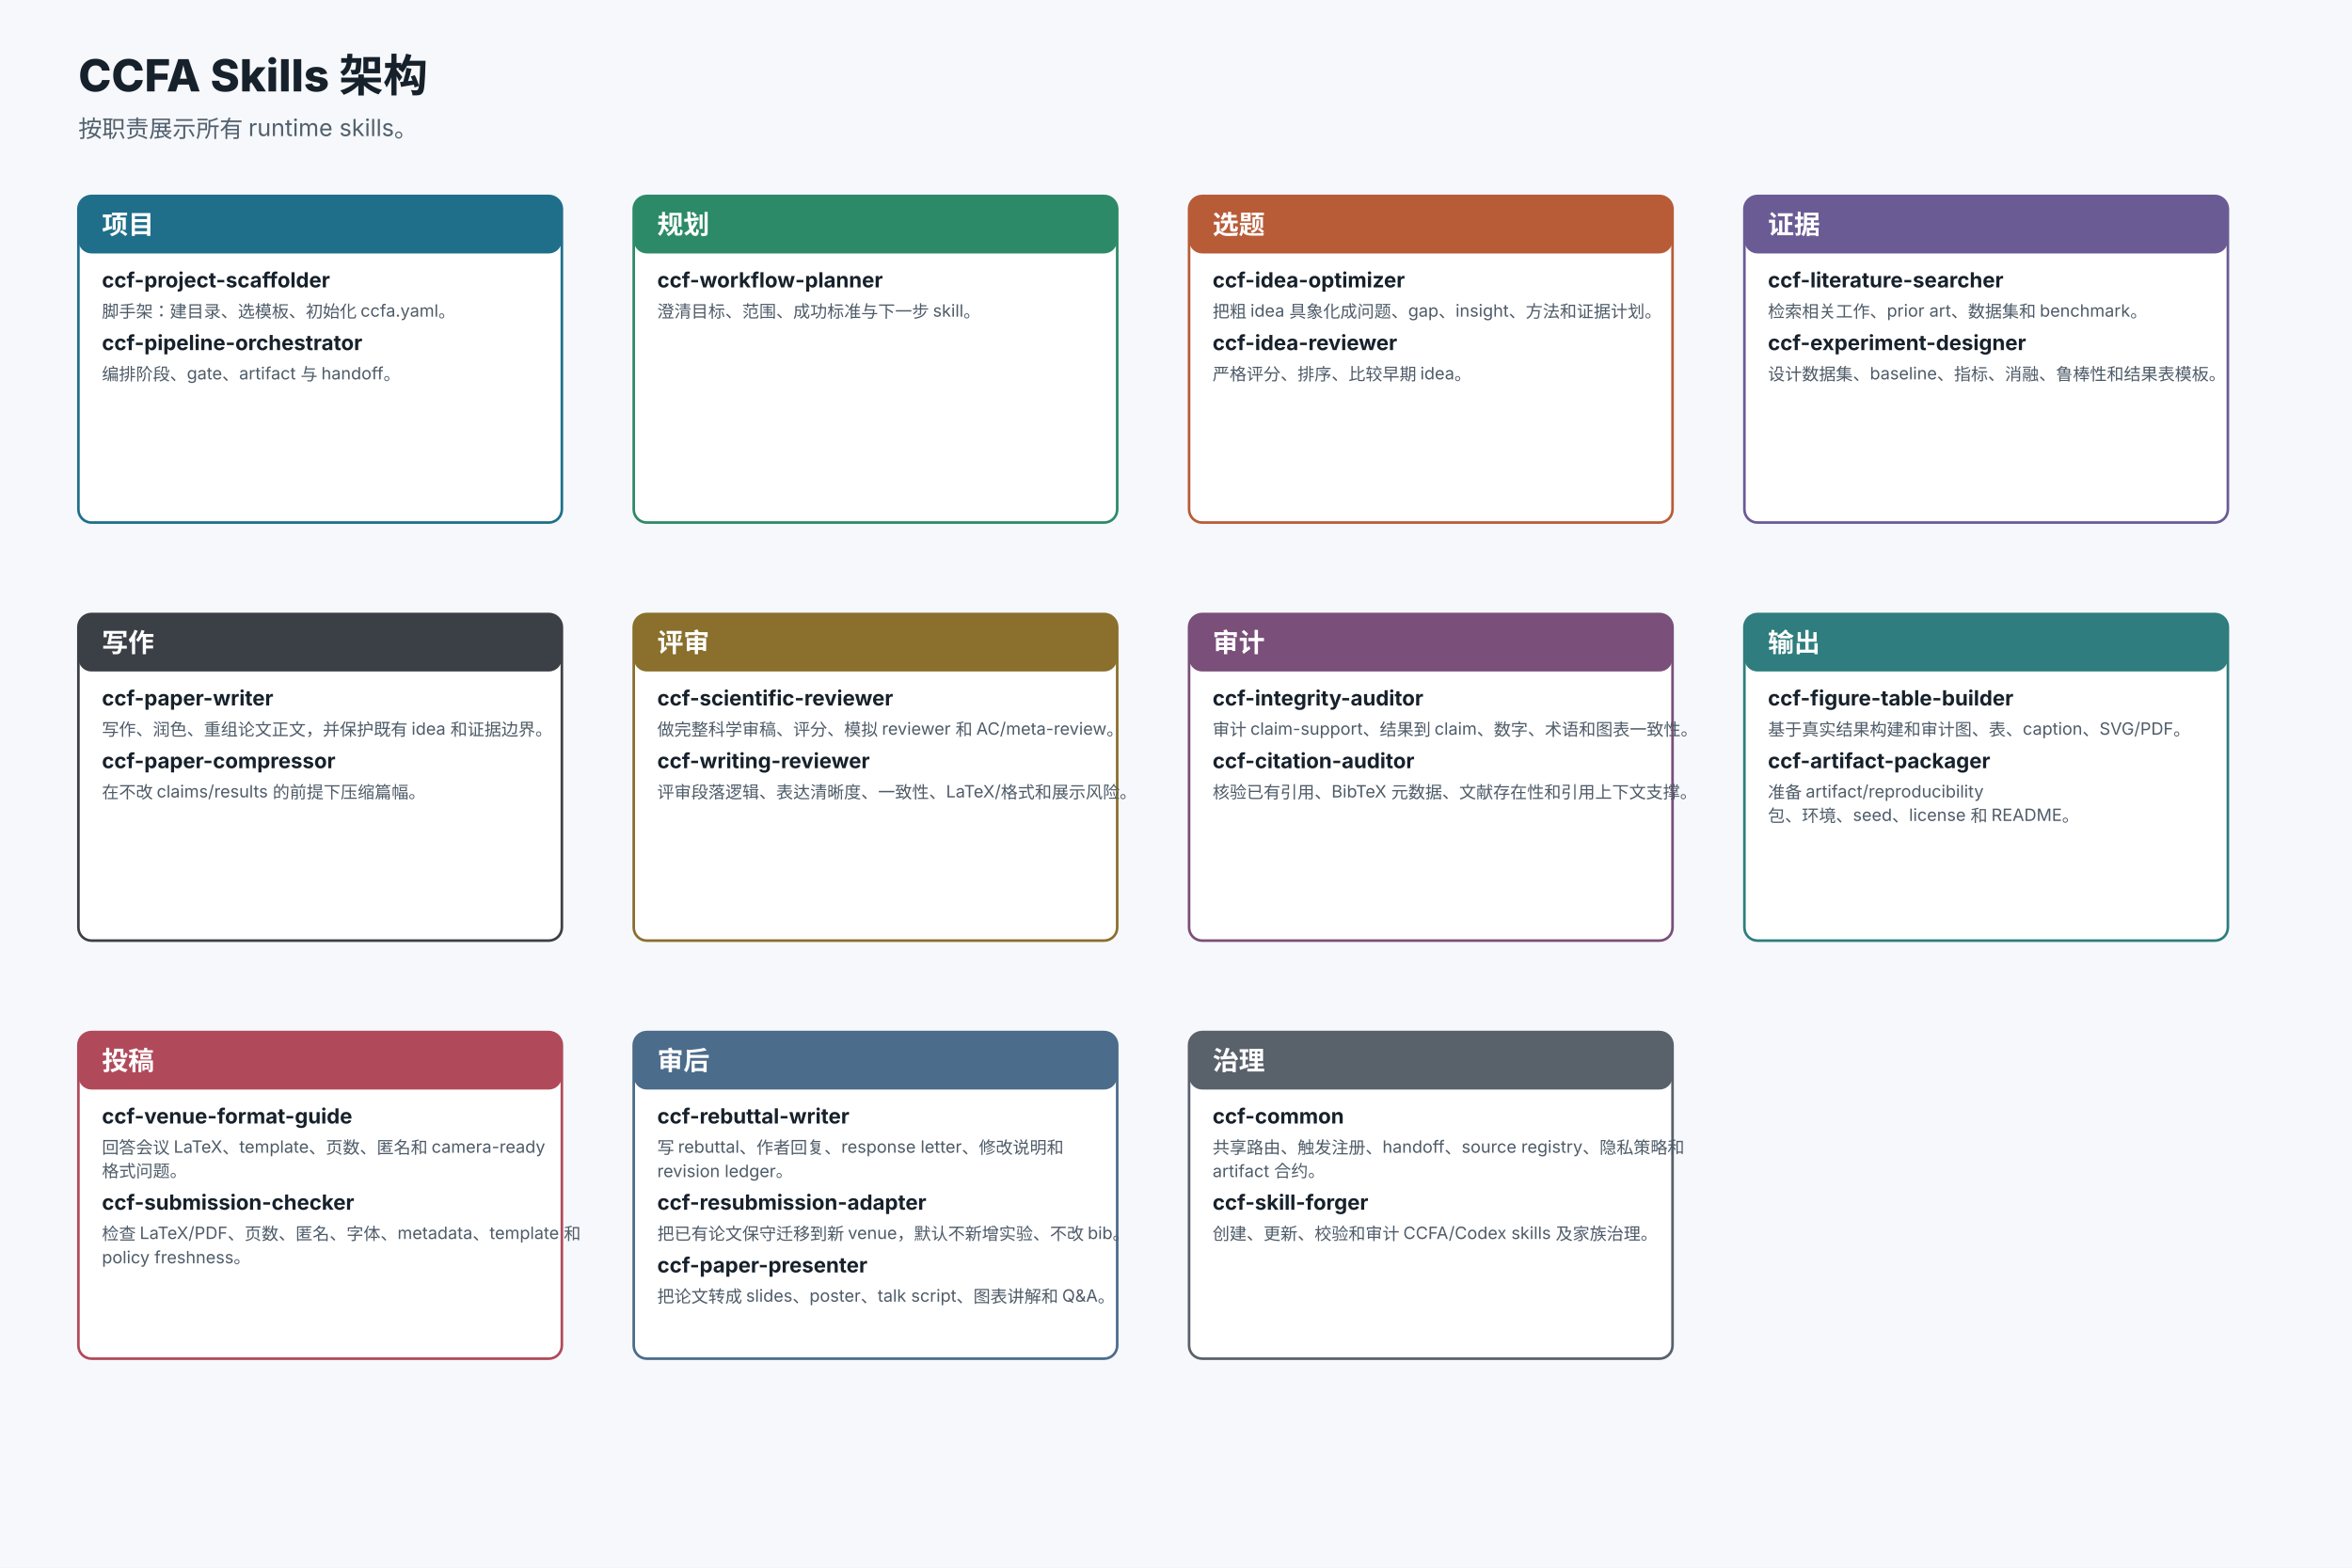
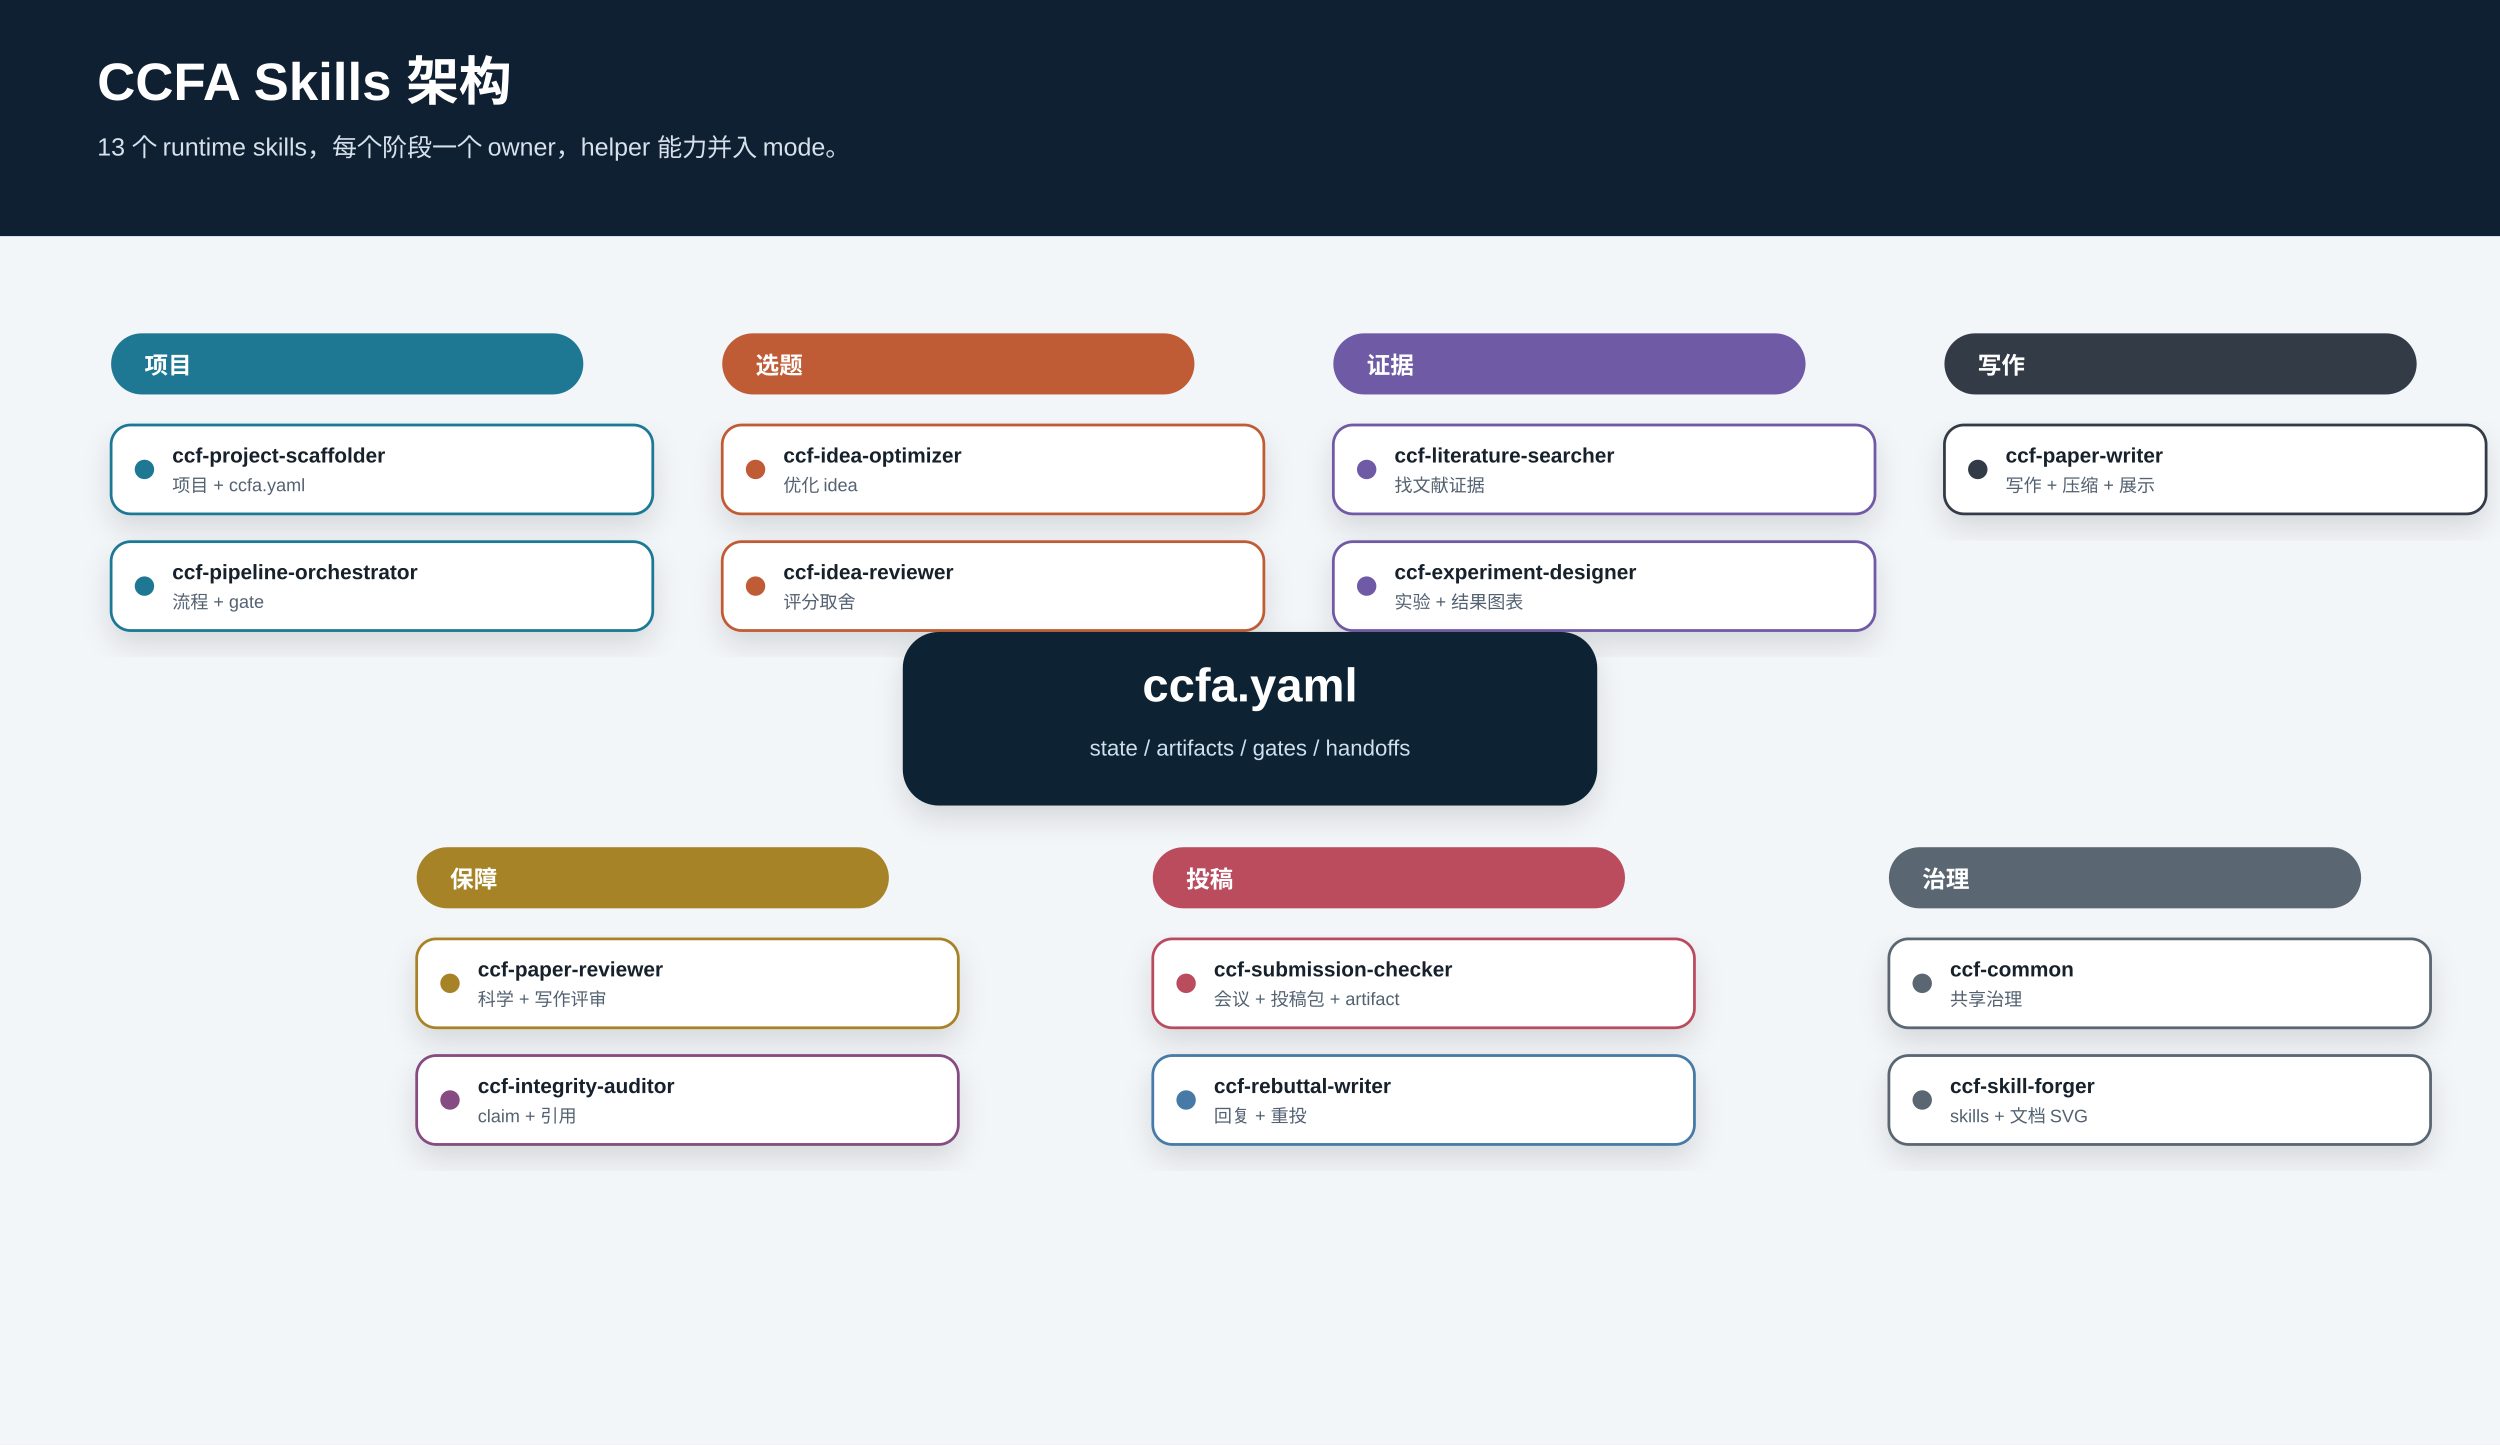
- <svg xmlns="http://www.w3.org/2000/svg" width="1800" height="1200" viewBox="0 0 1800 1200">
-   <rect width="1800" height="1200" fill="#f6f8fb" />
-   <text x="60" y="70" font-family="Inter, Arial, sans-serif" font-size="34" font-weight="800" fill="#17212b" text-anchor="start">CCFA Skills 架构</text>
-   <text x="60" y="105" font-family="Inter, Arial, sans-serif" font-size="18" font-weight="400" fill="#52606d" text-anchor="start">按职责展示所有 runtime skills。</text>
-   <rect x="60" y="150" width="370" height="250" rx="10" fill="#ffffff" stroke="#1F6F8B" stroke-width="2" />
-   <rect x="60" y="150" width="370" height="44" rx="10" fill="#1F6F8B" />
-   <text x="78" y="179" font-family="Inter, Arial, sans-serif" font-size="20" font-weight="700" fill="#ffffff" text-anchor="start">项目</text>
-   <text x="78" y="220" font-family="Inter, Arial, sans-serif" font-size="16" font-weight="700" fill="#17212b" text-anchor="start">ccf-project-scaffolder</text>
-   <text x="78" y="243" font-family="Inter, Arial, sans-serif" font-size="13" font-weight="400" fill="#4e5b68" text-anchor="start">脚手架：建目录、选模板、初始化 ccfa.yaml。</text>
-   <text x="78" y="268" font-family="Inter, Arial, sans-serif" font-size="16" font-weight="700" fill="#17212b" text-anchor="start">ccf-pipeline-orchestrator</text>
-   <text x="78" y="291" font-family="Inter, Arial, sans-serif" font-size="13" font-weight="400" fill="#4e5b68" text-anchor="start">编排阶段、gate、artifact 与 handoff。</text>
-   <rect x="485" y="150" width="370" height="250" rx="10" fill="#ffffff" stroke="#2D8A68" stroke-width="2" />
-   <rect x="485" y="150" width="370" height="44" rx="10" fill="#2D8A68" />
-   <text x="503" y="179" font-family="Inter, Arial, sans-serif" font-size="20" font-weight="700" fill="#ffffff" text-anchor="start">规划</text>
-   <text x="503" y="220" font-family="Inter, Arial, sans-serif" font-size="16" font-weight="700" fill="#17212b" text-anchor="start">ccf-workflow-planner</text>
-   <text x="503" y="243" font-family="Inter, Arial, sans-serif" font-size="13" font-weight="400" fill="#4e5b68" text-anchor="start">澄清目标、范围、成功标准与下一步 skill。</text>
-   <rect x="910" y="150" width="370" height="250" rx="10" fill="#ffffff" stroke="#B85C38" stroke-width="2" />
-   <rect x="910" y="150" width="370" height="44" rx="10" fill="#B85C38" />
-   <text x="928" y="179" font-family="Inter, Arial, sans-serif" font-size="20" font-weight="700" fill="#ffffff" text-anchor="start">选题</text>
-   <text x="928" y="220" font-family="Inter, Arial, sans-serif" font-size="16" font-weight="700" fill="#17212b" text-anchor="start">ccf-idea-optimizer</text>
-   <text x="928" y="243" font-family="Inter, Arial, sans-serif" font-size="13" font-weight="400" fill="#4e5b68" text-anchor="start">把粗 idea 具象化成问题、gap、insight、方法和证据计划。</text>
-   <text x="928" y="268" font-family="Inter, Arial, sans-serif" font-size="16" font-weight="700" fill="#17212b" text-anchor="start">ccf-idea-reviewer</text>
-   <text x="928" y="291" font-family="Inter, Arial, sans-serif" font-size="13" font-weight="400" fill="#4e5b68" text-anchor="start">严格评分、排序、比较早期 idea。</text>
-   <rect x="1335" y="150" width="370" height="250" rx="10" fill="#ffffff" stroke="#6B5B95" stroke-width="2" />
-   <rect x="1335" y="150" width="370" height="44" rx="10" fill="#6B5B95" />
-   <text x="1353" y="179" font-family="Inter, Arial, sans-serif" font-size="20" font-weight="700" fill="#ffffff" text-anchor="start">证据</text>
-   <text x="1353" y="220" font-family="Inter, Arial, sans-serif" font-size="16" font-weight="700" fill="#17212b" text-anchor="start">ccf-literature-searcher</text>
-   <text x="1353" y="243" font-family="Inter, Arial, sans-serif" font-size="13" font-weight="400" fill="#4e5b68" text-anchor="start">检索相关工作、prior art、数据集和 benchmark。</text>
-   <text x="1353" y="268" font-family="Inter, Arial, sans-serif" font-size="16" font-weight="700" fill="#17212b" text-anchor="start">ccf-experiment-designer</text>
-   <text x="1353" y="291" font-family="Inter, Arial, sans-serif" font-size="13" font-weight="400" fill="#4e5b68" text-anchor="start">设计数据集、baseline、指标、消融、鲁棒性和结果表模板。</text>
-   <rect x="60" y="470" width="370" height="250" rx="10" fill="#ffffff" stroke="#3B3F46" stroke-width="2" />
-   <rect x="60" y="470" width="370" height="44" rx="10" fill="#3B3F46" />
-   <text x="78" y="499" font-family="Inter, Arial, sans-serif" font-size="20" font-weight="700" fill="#ffffff" text-anchor="start">写作</text>
-   <text x="78" y="540" font-family="Inter, Arial, sans-serif" font-size="16" font-weight="700" fill="#17212b" text-anchor="start">ccf-paper-writer</text>
-   <text x="78" y="563" font-family="Inter, Arial, sans-serif" font-size="13" font-weight="400" fill="#4e5b68" text-anchor="start">写作、润色、重组论文正文，并保护既有 idea 和证据边界。</text>
-   <text x="78" y="588" font-family="Inter, Arial, sans-serif" font-size="16" font-weight="700" fill="#17212b" text-anchor="start">ccf-paper-compressor</text>
-   <text x="78" y="611" font-family="Inter, Arial, sans-serif" font-size="13" font-weight="400" fill="#4e5b68" text-anchor="start">在不改 claims/results 的前提下压缩篇幅。</text>
-   <rect x="485" y="470" width="370" height="250" rx="10" fill="#ffffff" stroke="#8A6F2D" stroke-width="2" />
-   <rect x="485" y="470" width="370" height="44" rx="10" fill="#8A6F2D" />
-   <text x="503" y="499" font-family="Inter, Arial, sans-serif" font-size="20" font-weight="700" fill="#ffffff" text-anchor="start">评审</text>
-   <text x="503" y="540" font-family="Inter, Arial, sans-serif" font-size="16" font-weight="700" fill="#17212b" text-anchor="start">ccf-scientific-reviewer</text>
-   <text x="503" y="563" font-family="Inter, Arial, sans-serif" font-size="13" font-weight="400" fill="#4e5b68" text-anchor="start">做完整科学审稿、评分、模拟 reviewer 和 AC/meta-review。</text>
-   <text x="503" y="588" font-family="Inter, Arial, sans-serif" font-size="16" font-weight="700" fill="#17212b" text-anchor="start">ccf-writing-reviewer</text>
-   <text x="503" y="611" font-family="Inter, Arial, sans-serif" font-size="13" font-weight="400" fill="#4e5b68" text-anchor="start">评审段落逻辑、表达清晰度、一致性、LaTeX/格式和展示风险。</text>
-   <rect x="910" y="470" width="370" height="250" rx="10" fill="#ffffff" stroke="#7A4F7A" stroke-width="2" />
-   <rect x="910" y="470" width="370" height="44" rx="10" fill="#7A4F7A" />
-   <text x="928" y="499" font-family="Inter, Arial, sans-serif" font-size="20" font-weight="700" fill="#ffffff" text-anchor="start">审计</text>
-   <text x="928" y="540" font-family="Inter, Arial, sans-serif" font-size="16" font-weight="700" fill="#17212b" text-anchor="start">ccf-integrity-auditor</text>
-   <text x="928" y="563" font-family="Inter, Arial, sans-serif" font-size="13" font-weight="400" fill="#4e5b68" text-anchor="start">审计 claim-support、结果到 claim、数字、术语和图表一致性。</text>
-   <text x="928" y="588" font-family="Inter, Arial, sans-serif" font-size="16" font-weight="700" fill="#17212b" text-anchor="start">ccf-citation-auditor</text>
-   <text x="928" y="611" font-family="Inter, Arial, sans-serif" font-size="13" font-weight="400" fill="#4e5b68" text-anchor="start">核验已有引用、BibTeX 元数据、文献存在性和引用上下文支撑。</text>
-   <rect x="1335" y="470" width="370" height="250" rx="10" fill="#ffffff" stroke="#2F7D7E" stroke-width="2" />
-   <rect x="1335" y="470" width="370" height="44" rx="10" fill="#2F7D7E" />
-   <text x="1353" y="499" font-family="Inter, Arial, sans-serif" font-size="20" font-weight="700" fill="#ffffff" text-anchor="start">输出</text>
-   <text x="1353" y="540" font-family="Inter, Arial, sans-serif" font-size="16" font-weight="700" fill="#17212b" text-anchor="start">ccf-figure-table-builder</text>
-   <text x="1353" y="563" font-family="Inter, Arial, sans-serif" font-size="13" font-weight="400" fill="#4e5b68" text-anchor="start">基于真实结果构建和审计图、表、caption、SVG/PDF。</text>
-   <text x="1353" y="588" font-family="Inter, Arial, sans-serif" font-size="16" font-weight="700" fill="#17212b" text-anchor="start">ccf-artifact-packager</text>
-   <text x="1353" y="611" font-family="Inter, Arial, sans-serif" font-size="13" font-weight="400" fill="#4e5b68" text-anchor="start">准备 artifact/reproducibility</text>
-   <text x="1353" y="629" font-family="Inter, Arial, sans-serif" font-size="13" font-weight="400" fill="#4e5b68" text-anchor="start">包、环境、seed、license 和 README。</text>
-   <rect x="60" y="790" width="370" height="250" rx="10" fill="#ffffff" stroke="#B04A5A" stroke-width="2" />
-   <rect x="60" y="790" width="370" height="44" rx="10" fill="#B04A5A" />
-   <text x="78" y="819" font-family="Inter, Arial, sans-serif" font-size="20" font-weight="700" fill="#ffffff" text-anchor="start">投稿</text>
-   <text x="78" y="860" font-family="Inter, Arial, sans-serif" font-size="16" font-weight="700" fill="#17212b" text-anchor="start">ccf-venue-format-guide</text>
-   <text x="78" y="883" font-family="Inter, Arial, sans-serif" font-size="13" font-weight="400" fill="#4e5b68" text-anchor="start">回答会议 LaTeX、template、页数、匿名和 camera-ready</text>
-   <text x="78" y="901" font-family="Inter, Arial, sans-serif" font-size="13" font-weight="400" fill="#4e5b68" text-anchor="start">格式问题。</text>
-   <text x="78" y="926" font-family="Inter, Arial, sans-serif" font-size="16" font-weight="700" fill="#17212b" text-anchor="start">ccf-submission-checker</text>
-   <text x="78" y="949" font-family="Inter, Arial, sans-serif" font-size="13" font-weight="400" fill="#4e5b68" text-anchor="start">检查 LaTeX/PDF、页数、匿名、字体、metadata、template 和</text>
-   <text x="78" y="967" font-family="Inter, Arial, sans-serif" font-size="13" font-weight="400" fill="#4e5b68" text-anchor="start">policy freshness。</text>
-   <rect x="485" y="790" width="370" height="250" rx="10" fill="#ffffff" stroke="#4B6C8B" stroke-width="2" />
-   <rect x="485" y="790" width="370" height="44" rx="10" fill="#4B6C8B" />
-   <text x="503" y="819" font-family="Inter, Arial, sans-serif" font-size="20" font-weight="700" fill="#ffffff" text-anchor="start">审后</text>
-   <text x="503" y="860" font-family="Inter, Arial, sans-serif" font-size="16" font-weight="700" fill="#17212b" text-anchor="start">ccf-rebuttal-writer</text>
-   <text x="503" y="883" font-family="Inter, Arial, sans-serif" font-size="13" font-weight="400" fill="#4e5b68" text-anchor="start">写 rebuttal、作者回复、response letter、修改说明和</text>
-   <text x="503" y="901" font-family="Inter, Arial, sans-serif" font-size="13" font-weight="400" fill="#4e5b68" text-anchor="start">revision ledger。</text>
-   <text x="503" y="926" font-family="Inter, Arial, sans-serif" font-size="16" font-weight="700" fill="#17212b" text-anchor="start">ccf-resubmission-adapter</text>
-   <text x="503" y="949" font-family="Inter, Arial, sans-serif" font-size="13" font-weight="400" fill="#4e5b68" text-anchor="start">把已有论文保守迁移到新 venue，默认不新增实验、不改 bib。</text>
-   <text x="503" y="974" font-family="Inter, Arial, sans-serif" font-size="16" font-weight="700" fill="#17212b" text-anchor="start">ccf-paper-presenter</text>
-   <text x="503" y="997" font-family="Inter, Arial, sans-serif" font-size="13" font-weight="400" fill="#4e5b68" text-anchor="start">把论文转成 slides、poster、talk script、图表讲解和 Q&amp;A。</text>
-   <rect x="910" y="790" width="370" height="250" rx="10" fill="#ffffff" stroke="#59616B" stroke-width="2" />
-   <rect x="910" y="790" width="370" height="44" rx="10" fill="#59616B" />
-   <text x="928" y="819" font-family="Inter, Arial, sans-serif" font-size="20" font-weight="700" fill="#ffffff" text-anchor="start">治理</text>
-   <text x="928" y="860" font-family="Inter, Arial, sans-serif" font-size="16" font-weight="700" fill="#17212b" text-anchor="start">ccf-common</text>
-   <text x="928" y="883" font-family="Inter, Arial, sans-serif" font-size="13" font-weight="400" fill="#4e5b68" text-anchor="start">共享路由、触发注册、handoff、source registry、隐私策略和</text>
-   <text x="928" y="901" font-family="Inter, Arial, sans-serif" font-size="13" font-weight="400" fill="#4e5b68" text-anchor="start">artifact 合约。</text>
-   <text x="928" y="926" font-family="Inter, Arial, sans-serif" font-size="16" font-weight="700" fill="#17212b" text-anchor="start">ccf-skill-forger</text>
-   <text x="928" y="949" font-family="Inter, Arial, sans-serif" font-size="13" font-weight="400" fill="#4e5b68" text-anchor="start">创建、更新、校验和审计 CCFA/Codex skills 及家族治理。</text>
+ <svg xmlns="http://www.w3.org/2000/svg" width="1800" height="1040" viewBox="0 0 1800 1040">
+   <defs>
+     <filter id="shadow" x="-20%" y="-20%" width="140%" height="150%">
+       <feDropShadow dx="0" dy="10" stdDeviation="10" flood-color="#0B1826" flood-opacity="0.12" />
+     </filter>
+     <marker id="arrow" markerWidth="12" markerHeight="12" refX="10" refY="6" orient="auto">
+       <path d="M2,2 L10,6 L2,10 Z" fill="#8D9AA8" />
+     </marker>
+   </defs>
+   <style>text{font-family:Microsoft YaHei, Segoe UI, Arial, sans-serif;dominant-baseline:auto} .mono{font-family:Consolas,Menlo,monospace}</style>
+   <rect x="0" y="0" width="1800" height="1040" rx="0" fill="#F3F6F9" stroke="none" stroke-width="2" />
+   <rect x="0" y="0" width="1800" height="170" rx="0" fill="#102033" stroke="none" stroke-width="2" />
+   <text x="70" y="72" font-size="38" font-weight="820" fill="#FFFFFF" text-anchor="start">CCFA Skills 架构</text>
+   <text x="70" y="112" font-size="18" font-weight="450" fill="#D6E1EC" text-anchor="start">13 个 runtime skills，每个阶段一个 owner，helper 能力并入 mode。</text>
+   <rect x="80" y="240" width="340" height="44" rx="22" fill="#1E7894" stroke="none" stroke-width="2" />
+   <text x="104" y="269" font-size="17" font-weight="820" fill="#FFFFFF" text-anchor="start">项目</text>
+   <rect x="80" y="306" width="390" height="64" rx="14" fill="#FFFFFF" stroke="#1E7894" stroke-width="2" filter="url(#shadow)" />
+   <circle cx="104" cy="338" r="7" fill="#1E7894" />
+   <text x="124" y="333" font-size="15" font-weight="780" fill="#17212B" text-anchor="start">ccf-project-scaffolder</text>
+   <text x="124" y="354" font-size="13" font-weight="500" fill="#536171" text-anchor="start">项目 + ccfa.yaml</text>
+   <rect x="80" y="390" width="390" height="64" rx="14" fill="#FFFFFF" stroke="#1E7894" stroke-width="2" filter="url(#shadow)" />
+   <circle cx="104" cy="422" r="7" fill="#1E7894" />
+   <text x="124" y="417" font-size="15" font-weight="780" fill="#17212B" text-anchor="start">ccf-pipeline-orchestrator</text>
+   <text x="124" y="438" font-size="13" font-weight="500" fill="#536171" text-anchor="start">流程 + gate</text>
+   <rect x="520" y="240" width="340" height="44" rx="22" fill="#C05C35" stroke="none" stroke-width="2" />
+   <text x="544" y="269" font-size="17" font-weight="820" fill="#FFFFFF" text-anchor="start">选题</text>
+   <rect x="520" y="306" width="390" height="64" rx="14" fill="#FFFFFF" stroke="#C05C35" stroke-width="2" filter="url(#shadow)" />
+   <circle cx="544" cy="338" r="7" fill="#C05C35" />
+   <text x="564" y="333" font-size="15" font-weight="780" fill="#17212B" text-anchor="start">ccf-idea-optimizer</text>
+   <text x="564" y="354" font-size="13" font-weight="500" fill="#536171" text-anchor="start">优化 idea</text>
+   <rect x="520" y="390" width="390" height="64" rx="14" fill="#FFFFFF" stroke="#C05C35" stroke-width="2" filter="url(#shadow)" />
+   <circle cx="544" cy="422" r="7" fill="#C05C35" />
+   <text x="564" y="417" font-size="15" font-weight="780" fill="#17212B" text-anchor="start">ccf-idea-reviewer</text>
+   <text x="564" y="438" font-size="13" font-weight="500" fill="#536171" text-anchor="start">评分取舍</text>
+   <rect x="960" y="240" width="340" height="44" rx="22" fill="#6F5AA6" stroke="none" stroke-width="2" />
+   <text x="984" y="269" font-size="17" font-weight="820" fill="#FFFFFF" text-anchor="start">证据</text>
+   <rect x="960" y="306" width="390" height="64" rx="14" fill="#FFFFFF" stroke="#6F5AA6" stroke-width="2" filter="url(#shadow)" />
+   <circle cx="984" cy="338" r="7" fill="#6F5AA6" />
+   <text x="1004" y="333" font-size="15" font-weight="780" fill="#17212B" text-anchor="start">ccf-literature-searcher</text>
+   <text x="1004" y="354" font-size="13" font-weight="500" fill="#536171" text-anchor="start">找文献证据</text>
+   <rect x="960" y="390" width="390" height="64" rx="14" fill="#FFFFFF" stroke="#6F5AA6" stroke-width="2" filter="url(#shadow)" />
+   <circle cx="984" cy="422" r="7" fill="#6F5AA6" />
+   <text x="1004" y="417" font-size="15" font-weight="780" fill="#17212B" text-anchor="start">ccf-experiment-designer</text>
+   <text x="1004" y="438" font-size="13" font-weight="500" fill="#536171" text-anchor="start">实验 + 结果图表</text>
+   <rect x="1400" y="240" width="340" height="44" rx="22" fill="#333B46" stroke="none" stroke-width="2" />
+   <text x="1424" y="269" font-size="17" font-weight="820" fill="#FFFFFF" text-anchor="start">写作</text>
+   <rect x="1400" y="306" width="390" height="64" rx="14" fill="#FFFFFF" stroke="#333B46" stroke-width="2" filter="url(#shadow)" />
+   <circle cx="1424" cy="338" r="7" fill="#333B46" />
+   <text x="1444" y="333" font-size="15" font-weight="780" fill="#17212B" text-anchor="start">ccf-paper-writer</text>
+   <text x="1444" y="354" font-size="13" font-weight="500" fill="#536171" text-anchor="start">写作 + 压缩 + 展示</text>
+   <rect x="300" y="610" width="340" height="44" rx="22" fill="#A78328" stroke="none" stroke-width="2" />
+   <text x="324" y="639" font-size="17" font-weight="820" fill="#FFFFFF" text-anchor="start">保障</text>
+   <rect x="300" y="676" width="390" height="64" rx="14" fill="#FFFFFF" stroke="#A78328" stroke-width="2" filter="url(#shadow)" />
+   <circle cx="324" cy="708" r="7" fill="#A78328" />
+   <text x="344" y="703" font-size="15" font-weight="780" fill="#17212B" text-anchor="start">ccf-paper-reviewer</text>
+   <text x="344" y="724" font-size="13" font-weight="500" fill="#536171" text-anchor="start">科学 + 写作评审</text>
+   <rect x="300" y="760" width="390" height="64" rx="14" fill="#FFFFFF" stroke="#854B82" stroke-width="2" filter="url(#shadow)" />
+   <circle cx="324" cy="792" r="7" fill="#854B82" />
+   <text x="344" y="787" font-size="15" font-weight="780" fill="#17212B" text-anchor="start">ccf-integrity-auditor</text>
+   <text x="344" y="808" font-size="13" font-weight="500" fill="#536171" text-anchor="start">claim + 引用</text>
+   <rect x="830" y="610" width="340" height="44" rx="22" fill="#BA4C5E" stroke="none" stroke-width="2" />
+   <text x="854" y="639" font-size="17" font-weight="820" fill="#FFFFFF" text-anchor="start">投稿</text>
+   <rect x="830" y="676" width="390" height="64" rx="14" fill="#FFFFFF" stroke="#BA4C5E" stroke-width="2" filter="url(#shadow)" />
+   <circle cx="854" cy="708" r="7" fill="#BA4C5E" />
+   <text x="874" y="703" font-size="15" font-weight="780" fill="#17212B" text-anchor="start">ccf-submission-checker</text>
+   <text x="874" y="724" font-size="13" font-weight="500" fill="#536171" text-anchor="start">会议 + 投稿包 + artifact</text>
+   <rect x="830" y="760" width="390" height="64" rx="14" fill="#FFFFFF" stroke="#477AA6" stroke-width="2" filter="url(#shadow)" />
+   <circle cx="854" cy="792" r="7" fill="#477AA6" />
+   <text x="874" y="787" font-size="15" font-weight="780" fill="#17212B" text-anchor="start">ccf-rebuttal-writer</text>
+   <text x="874" y="808" font-size="13" font-weight="500" fill="#536171" text-anchor="start">回复 + 重投</text>
+   <rect x="1360" y="610" width="340" height="44" rx="22" fill="#5A6672" stroke="none" stroke-width="2" />
+   <text x="1384" y="639" font-size="17" font-weight="820" fill="#FFFFFF" text-anchor="start">治理</text>
+   <rect x="1360" y="676" width="390" height="64" rx="14" fill="#FFFFFF" stroke="#5A6672" stroke-width="2" filter="url(#shadow)" />
+   <circle cx="1384" cy="708" r="7" fill="#5A6672" />
+   <text x="1404" y="703" font-size="15" font-weight="780" fill="#17212B" text-anchor="start">ccf-common</text>
+   <text x="1404" y="724" font-size="13" font-weight="500" fill="#536171" text-anchor="start">共享治理</text>
+   <rect x="1360" y="760" width="390" height="64" rx="14" fill="#FFFFFF" stroke="#5A6672" stroke-width="2" filter="url(#shadow)" />
+   <circle cx="1384" cy="792" r="7" fill="#5A6672" />
+   <text x="1404" y="787" font-size="15" font-weight="780" fill="#17212B" text-anchor="start">ccf-skill-forger</text>
+   <text x="1404" y="808" font-size="13" font-weight="500" fill="#536171" text-anchor="start">skills + 文档 SVG</text>
+   <rect x="650" y="455" width="500" height="125" rx="26" fill="#102033" stroke="none" stroke-width="2" filter="url(#shadow)" />
+   <text x="900" y="505" font-size="34" font-weight="850" fill="#FFFFFF" text-anchor="middle">ccfa.yaml</text>
+   <text x="900" y="544" font-size="16" font-weight="500" fill="#CFE0EF" text-anchor="middle">state / artifacts / gates / handoffs</text>
</svg>
